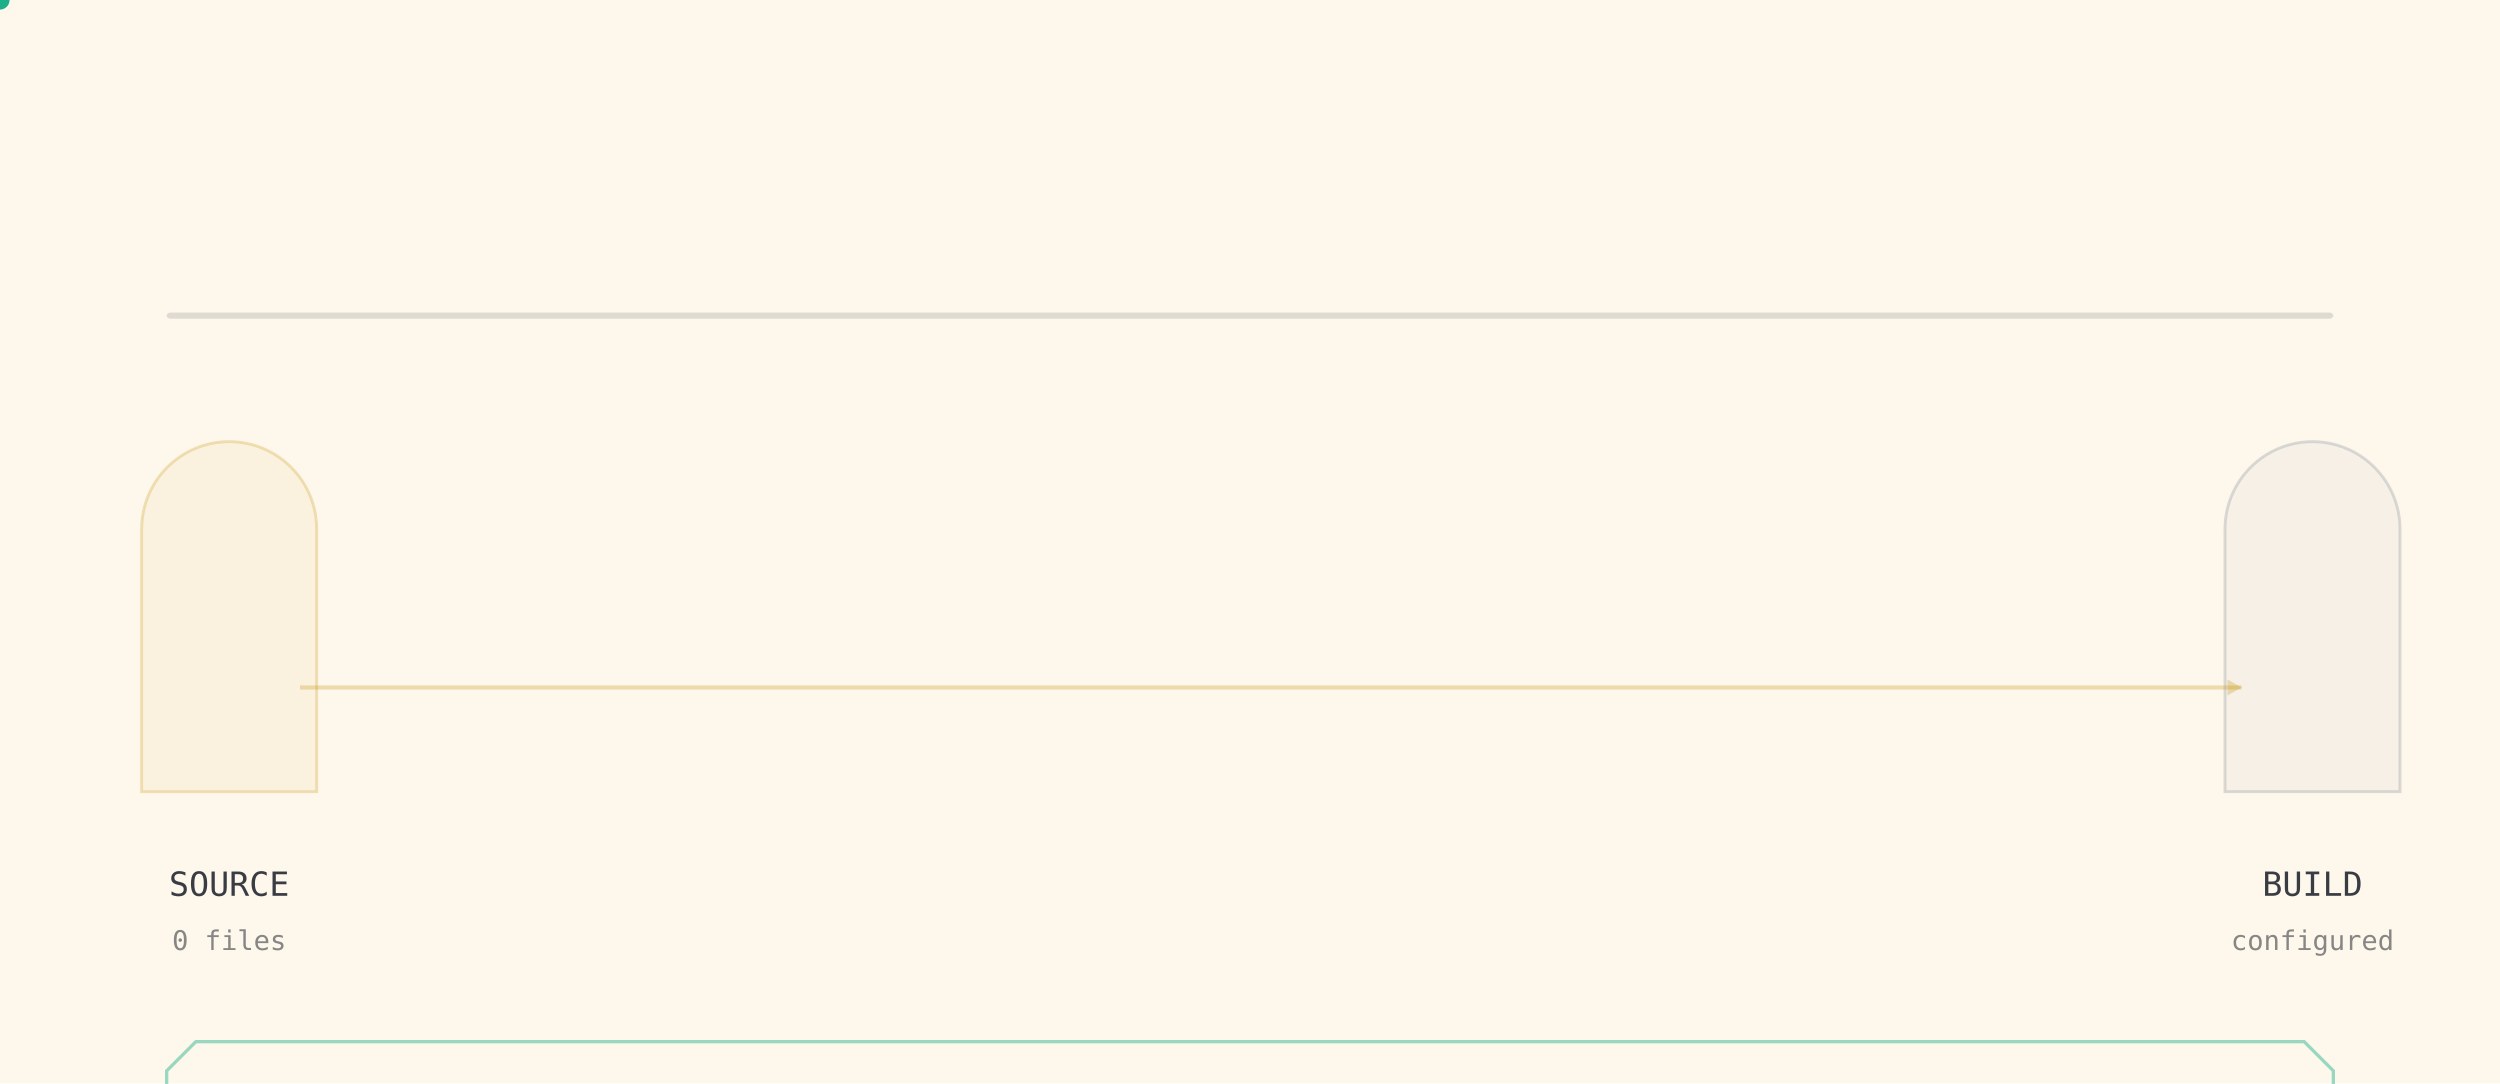
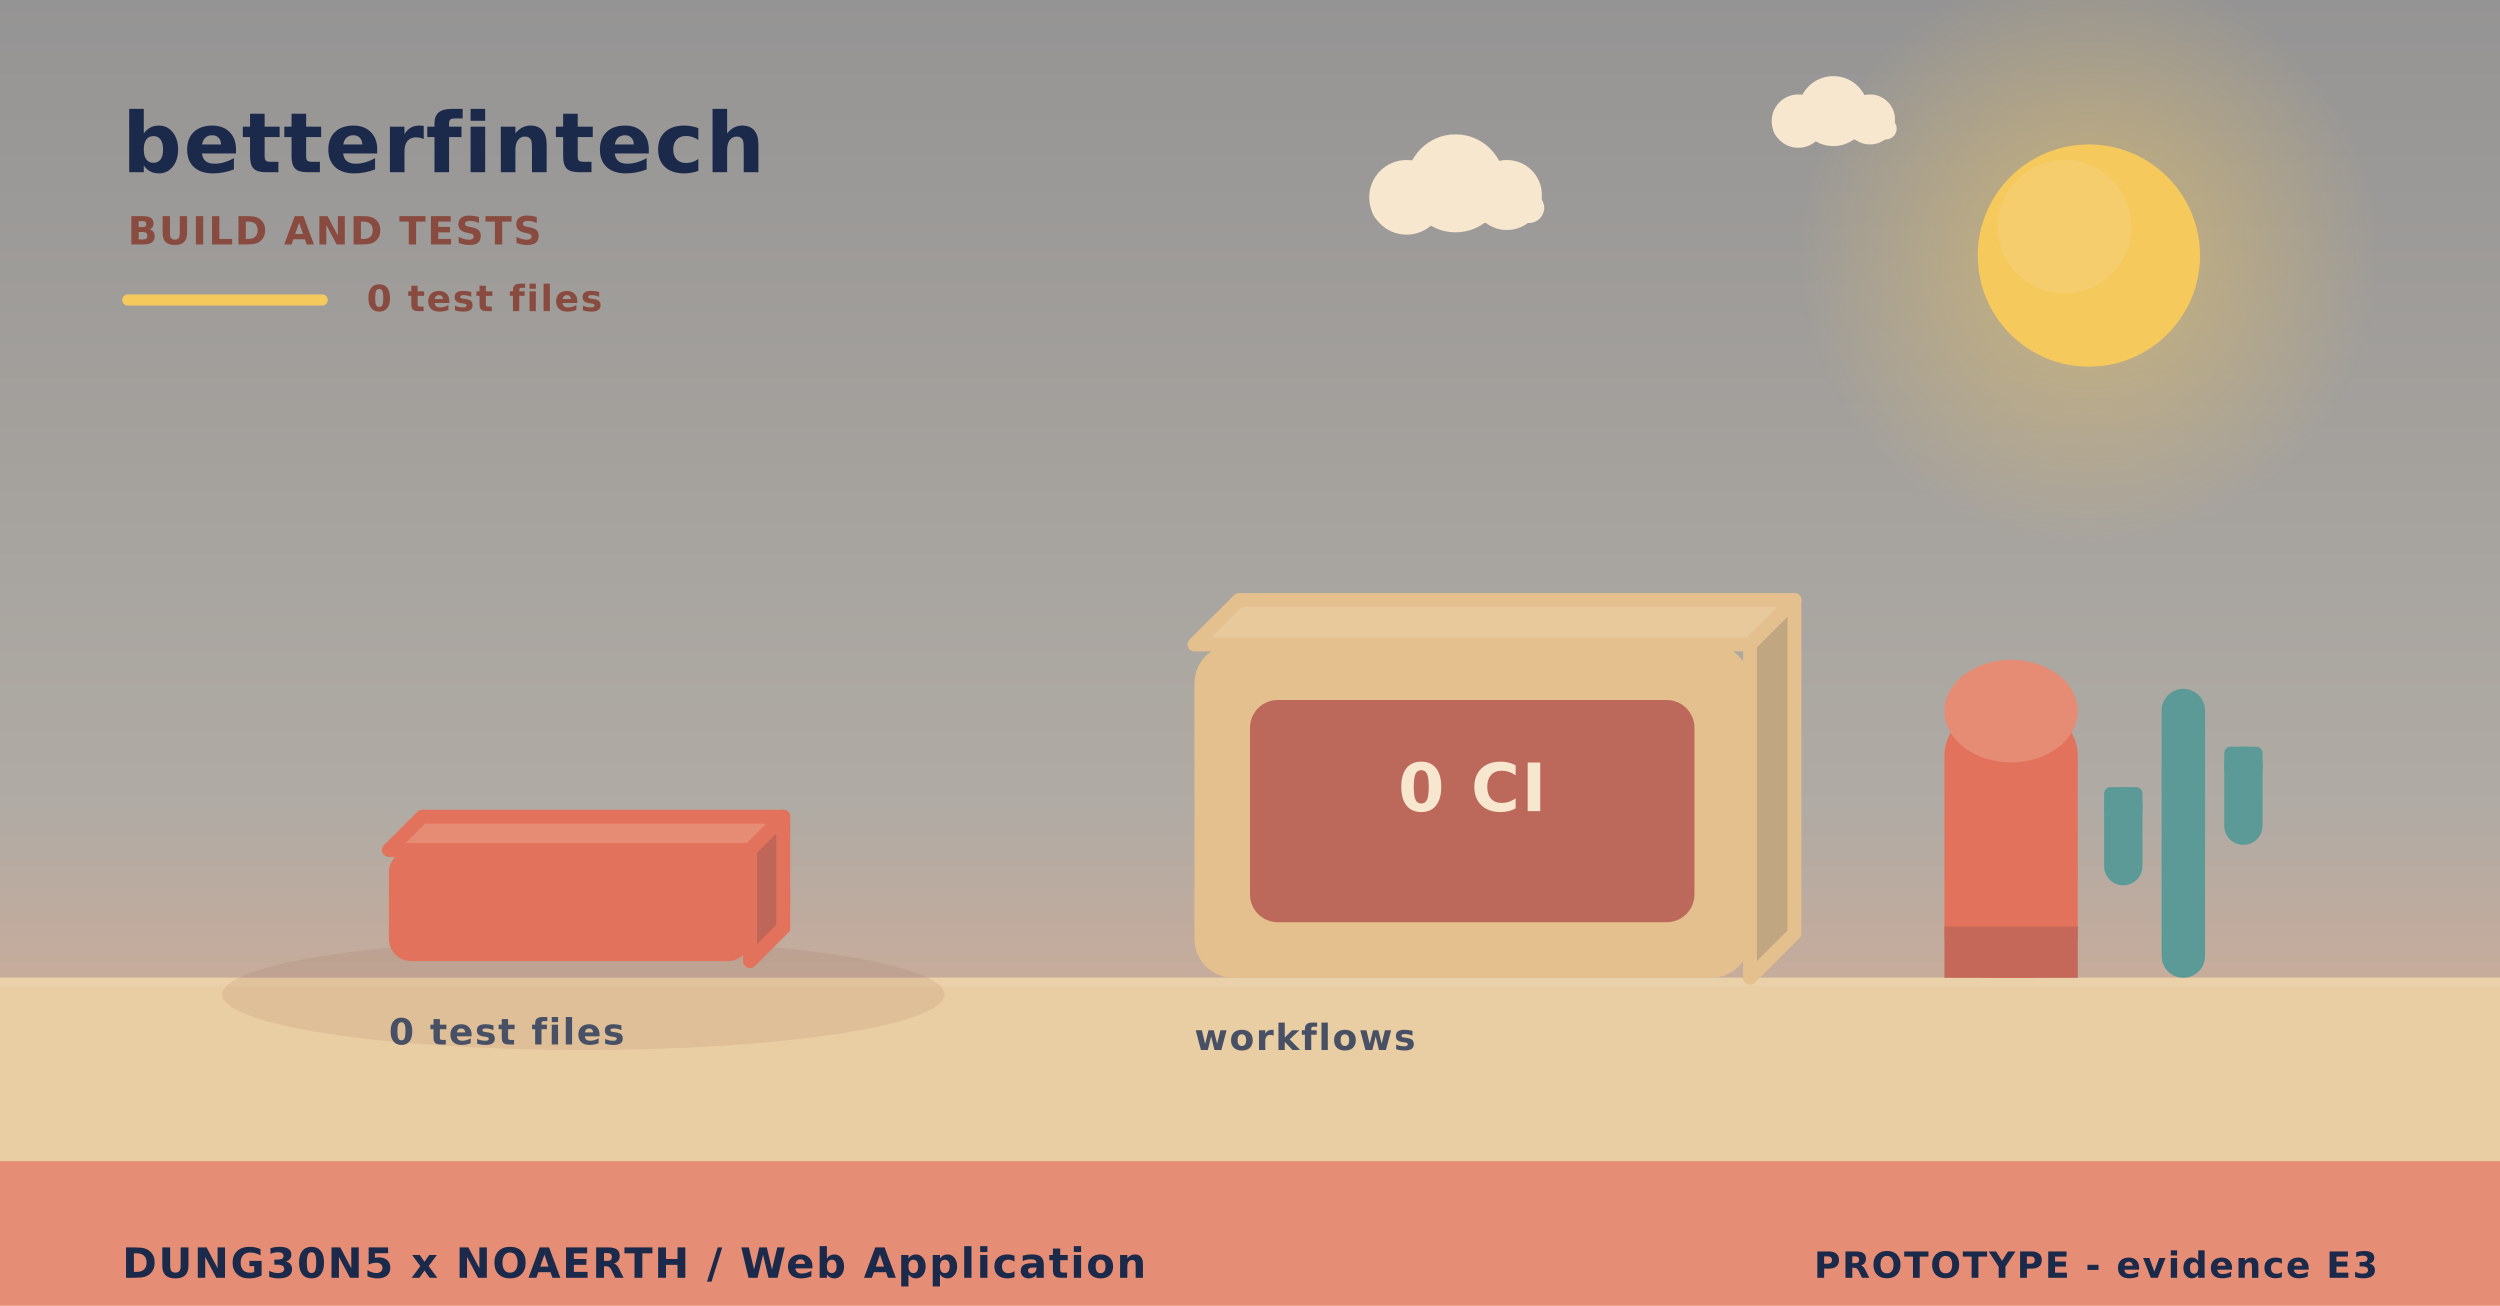
- <svg xmlns="http://www.w3.org/2000/svg" viewBox="0 0 1200 520" width="1200" height="520" role="img" aria-label="betterfintech build evidence">
-   <rect width="1200" height="520" fill="#fef8ec" />
-   <defs>
-     <linearGradient id="gb" x1="0" y1="0" x2="1" y2="1">
-       <stop offset="0%" stop-color="#c78f02" />
-       <stop offset="100%" stop-color="#6e7788" />
-     </linearGradient>
-   </defs>
-   <rect x="80.00" y="150.00" width="1040.00" height="3.00" rx="2.00" fill="rgba(37,40,49,0.140)" opacity="1.00" />
-   <path d="M68.00,380.00 L68.00,254.00 A42.00,42.00 0 0 1 152.00,254.00 L152.00,380.00 Z" fill="rgba(199,143,2,0.100)" opacity="0.55" stroke="rgba(199,143,2,0.450)" stroke-width="1.4" />
-   <polygon points="-192.26,189.00 -136.83,221.00 -136.83,157.00 -192.26,125.00" fill="#036148" opacity="0.95" />
-   <polygon points="-247.68,221.00 -192.26,253.00 -192.26,189.00 -247.68,157.00" fill="#565d6a" opacity="0.95" />
-   <polygon points="-192.26,125.00 -136.83,157.00 -192.26,189.00 -247.68,157.00" fill="#c78f02" opacity="0.95" />
-   <text x="110" y="430" font-family="ui-monospace,Menlo,monospace" font-size="16" fill="rgba(37,40,49,0.900)" text-anchor="middle">SOURCE</text>
-   <text x="110" y="456" font-family="ui-monospace,Menlo,monospace" font-size="13" fill="rgba(37,40,49,0.550)" text-anchor="middle">0 files</text>
-   <path d="M1068.00,380.00 L1068.00,254.00 A42.00,42.00 0 0 1 1152.00,254.00 L1152.00,380.00 Z" fill="rgba(110,119,136,0.100)" opacity="0.55" stroke="rgba(110,119,136,0.450)" stroke-width="1.4" />
-   <polygon points="673.77,689.00 729.19,721.00 729.19,657.00 673.77,625.00" fill="#036148" opacity="0.95" />
-   <polygon points="618.34,721.00 673.77,753.00 673.77,689.00 618.34,657.00" fill="#565d6a" opacity="0.95" />
-   <polygon points="673.77,625.00 729.19,657.00 673.77,689.00 618.34,657.00" fill="#6e7788" opacity="0.95" />
-   <text x="1110" y="430" font-family="ui-monospace,Menlo,monospace" font-size="16" fill="rgba(37,40,49,0.900)" text-anchor="middle">BUILD</text>
-   <text x="1110" y="456" font-family="ui-monospace,Menlo,monospace" font-size="13" fill="rgba(37,40,49,0.550)" text-anchor="middle">configured</text>
-   <line x1="144.00" y1="330.00" x2="1076.00" y2="330.00" stroke="rgba(199,143,2,0.500)" stroke-width="2.00" opacity="0.55" />
-   <polygon points="1076.00,330.00 1069.20,326.20 1069.20,333.80" fill="rgba(199,143,2,0.500)" opacity="0.55" />
-   <g opacity="0.9">
-     <circle cx="0.00" cy="0.00" r="4.60" fill="#05a77d" opacity="1.00" />
-     <animateTransform attributeName="transform" type="translate" values="144.00,330.00 1076.00,330.00" dur="5.5s" begin="0.0s" repeatCount="indefinite" />
-     <animateTransform attributeName="transform" type="translate" values="1076.00,330.00 144.00,330.00" dur="5.5s" begin="2.75s" repeatCount="indefinite" />
+ <svg xmlns="http://www.w3.org/2000/svg" width="900" height="470" viewBox="0 0 900 470" role="img" aria-label="betterfintech - how it is verified">
+   <linearGradient id="skyb" x1="0" y1="0" x2="0" y2="1">
+     <stop offset="0" stop-color="#959494" />
+     <stop offset="0.62" stop-color="#b0aba4" />
+     <stop offset="1" stop-color="#f3ad8a" />
+   </linearGradient>
+   <rect width="900" height="470" fill="url(#skyb)" />
+   <radialGradient id="sunb">
+     <stop offset="0.35" stop-color="#f5c95c" stop-opacity="0.34" />
+     <stop offset="1" stop-color="#f5c95c" stop-opacity="0" />
+   </radialGradient>
+   <circle cx="752" cy="92" r="104" fill="url(#sunb)" />
+   <circle cx="752" cy="92" r="40" fill="#f5c95c" />
+   <circle cx="743.2" cy="81.6" r="24" fill="#f5d27e" opacity="0.5" />
+   <g>
+     <circle cx="524" cy="66" r="17.64" fill="#f6e7ce" />
+     <circle cx="506.36" cy="71.04" r="13.44" fill="#f6e7ce" />
+     <circle cx="542.48" cy="70.2" r="12.6" fill="#f6e7ce" />
+     <rect x="493.76" y="69.36" width="62.16" height="10.92" rx="5.46" fill="#f6e7ce" />
+     <animateTransform attributeName="transform" type="translate" values="0 0;24 0;0 0" dur="36s" begin="0s" repeatCount="indefinite" />
  </g>
-   <path d="M94.00,500.00 H1106.00 L1120.00,514.00 V546.00 L1106.00,560.00 H94.00 L80.00,546.00 V514.00 Z" fill="none" stroke="rgba(5,167,125,0.500)" stroke-width="1.60" opacity="0.80" />
-   <text x="600" y="536" font-family="ui-monospace,Menlo,monospace" font-size="16" fill="rgba(5,167,125,0.950)" text-anchor="middle">no test suite present in this repository — shown as measured, not implied</text>
+   <g>
+     <circle cx="660" cy="40" r="12.6" fill="#f6e7ce" />
+     <circle cx="647.4" cy="43.6" r="9.6" fill="#f6e7ce" />
+     <circle cx="673.2" cy="43" r="9" fill="#f6e7ce" />
+     <rect x="638.4" y="42.4" width="44.4" height="7.8" rx="3.9" fill="#f6e7ce" />
+     <animateTransform attributeName="transform" type="translate" values="0 0;-18 0;0 0" dur="46s" begin="3s" repeatCount="indefinite" />
+   </g>
+   <rect x="0" y="352" width="900" height="118" fill="#e9cda3" />
+   <rect x="0" y="352" width="900" height="3" fill="#ebd1a9" />
+   <text x="44" y="62" font-family="Verdana,DejaVu Sans,sans-serif" font-size="30" font-weight="700" letter-spacing="0.6" fill="#1b2a4a" text-anchor="start">betterfintech</text>
+   <text x="46" y="88" font-family="Verdana,DejaVu Sans,sans-serif" font-size="14" font-weight="700" letter-spacing="0.6" fill="#894b3f" text-anchor="start">BUILD AND TESTS</text>
+   <rect x="44" y="106" width="74" height="4" rx="2" fill="#f5c95c" />
+   <text x="132" y="112" font-family="Verdana,DejaVu Sans,sans-serif" font-size="13" font-weight="700" letter-spacing="0.6" fill="#894b3f" text-anchor="start">0 test files</text>
+   <ellipse cx="210" cy="358" rx="130" ry="20" fill="rgba(138,90,68,0.11)" />
+   <g>
+     <path d="M140,306 L270,306 L282,294 L152,294 Z" fill="#e68c74" stroke="#e2725b" stroke-width="5" stroke-linejoin="round" />
+     <path d="M270,306 L282,294 L282,334 L270,346 Z" fill="#c06658" stroke="#e2725b" stroke-width="5" stroke-linejoin="round" />
+     <rect x="140" y="306" width="130" height="40" rx="8" fill="#e2725b" />
+     <animateTransform attributeName="transform" type="translate" values="0 10;0 0" dur="0.8s" begin="0.5s" fill="freeze" />
+   </g>
+   <text x="140" y="376" font-family="Verdana,DejaVu Sans,sans-serif" font-size="13" font-weight="700" letter-spacing="0.6" fill="#475064" text-anchor="start">0 test files</text>
+   <path d="M430,232 L630,232 L646,216 L446,216 Z" fill="#e7c99b" stroke="#e3c08d" stroke-width="5" stroke-linejoin="round" />
+   <path d="M630,232 L646,216 L646,336 L630,352 Z" fill="#c1a682" stroke="#e3c08d" stroke-width="5" stroke-linejoin="round" />
+   <rect x="430" y="232" width="200" height="120" rx="14" fill="#e3c08d" />
+   <rect x="450" y="252" width="160" height="80" rx="10" fill="#ba6458" opacity="0.94" />
+   <text x="530" y="292" font-family="Verdana,DejaVu Sans,sans-serif" font-size="24" font-weight="700" letter-spacing="0.6" fill="#f6e7ce" text-anchor="middle">0 CI</text>
+   <text x="430" y="378" font-family="Verdana,DejaVu Sans,sans-serif" font-size="13" font-weight="700" letter-spacing="0.6" fill="#475064" text-anchor="start">workflows</text>
+   <rect x="700" y="256" width="48" height="96" rx="16" fill="#e2725b" />
+   <ellipse cx="724" cy="256" rx="24" ry="18.46" fill="#e68c74" />
+   <rect x="700" y="333.54" width="48" height="18.46" fill="#c66859" />
+   <rect x="778.18" y="248" width="15.64" height="104" rx="7.82" fill="#5b9a97" />
+   <rect x="757.48" y="283.36" width="13.8" height="35.36" rx="6.9" fill="#5b9a97" />
+   <rect x="757.48" y="283.36" width="13.8" height="10.4" rx="2.3" fill="#5b9a97" />
+   <rect x="800.72" y="268.8" width="13.8" height="35.36" rx="6.9" fill="#5b9a97" />
+   <rect x="800.72" y="268.8" width="13.8" height="10.4" rx="2.3" fill="#5b9a97" />
+   <rect x="0" y="418" width="900" height="52" rx="0" fill="#e68972" opacity="0.94" />
+   <text x="44" y="460" font-family="Verdana,DejaVu Sans,sans-serif" font-size="15" font-weight="700" letter-spacing="0.6" fill="#1b2a4a" text-anchor="start">DUNG30N5 x NOAERTH  /  Web Application</text>
+   <text x="856" y="460" font-family="Verdana,DejaVu Sans,sans-serif" font-size="13" font-weight="700" letter-spacing="0.6" fill="#1b2a4a" text-anchor="end">PROTOTYPE  -  evidence E3</text>
</svg>
